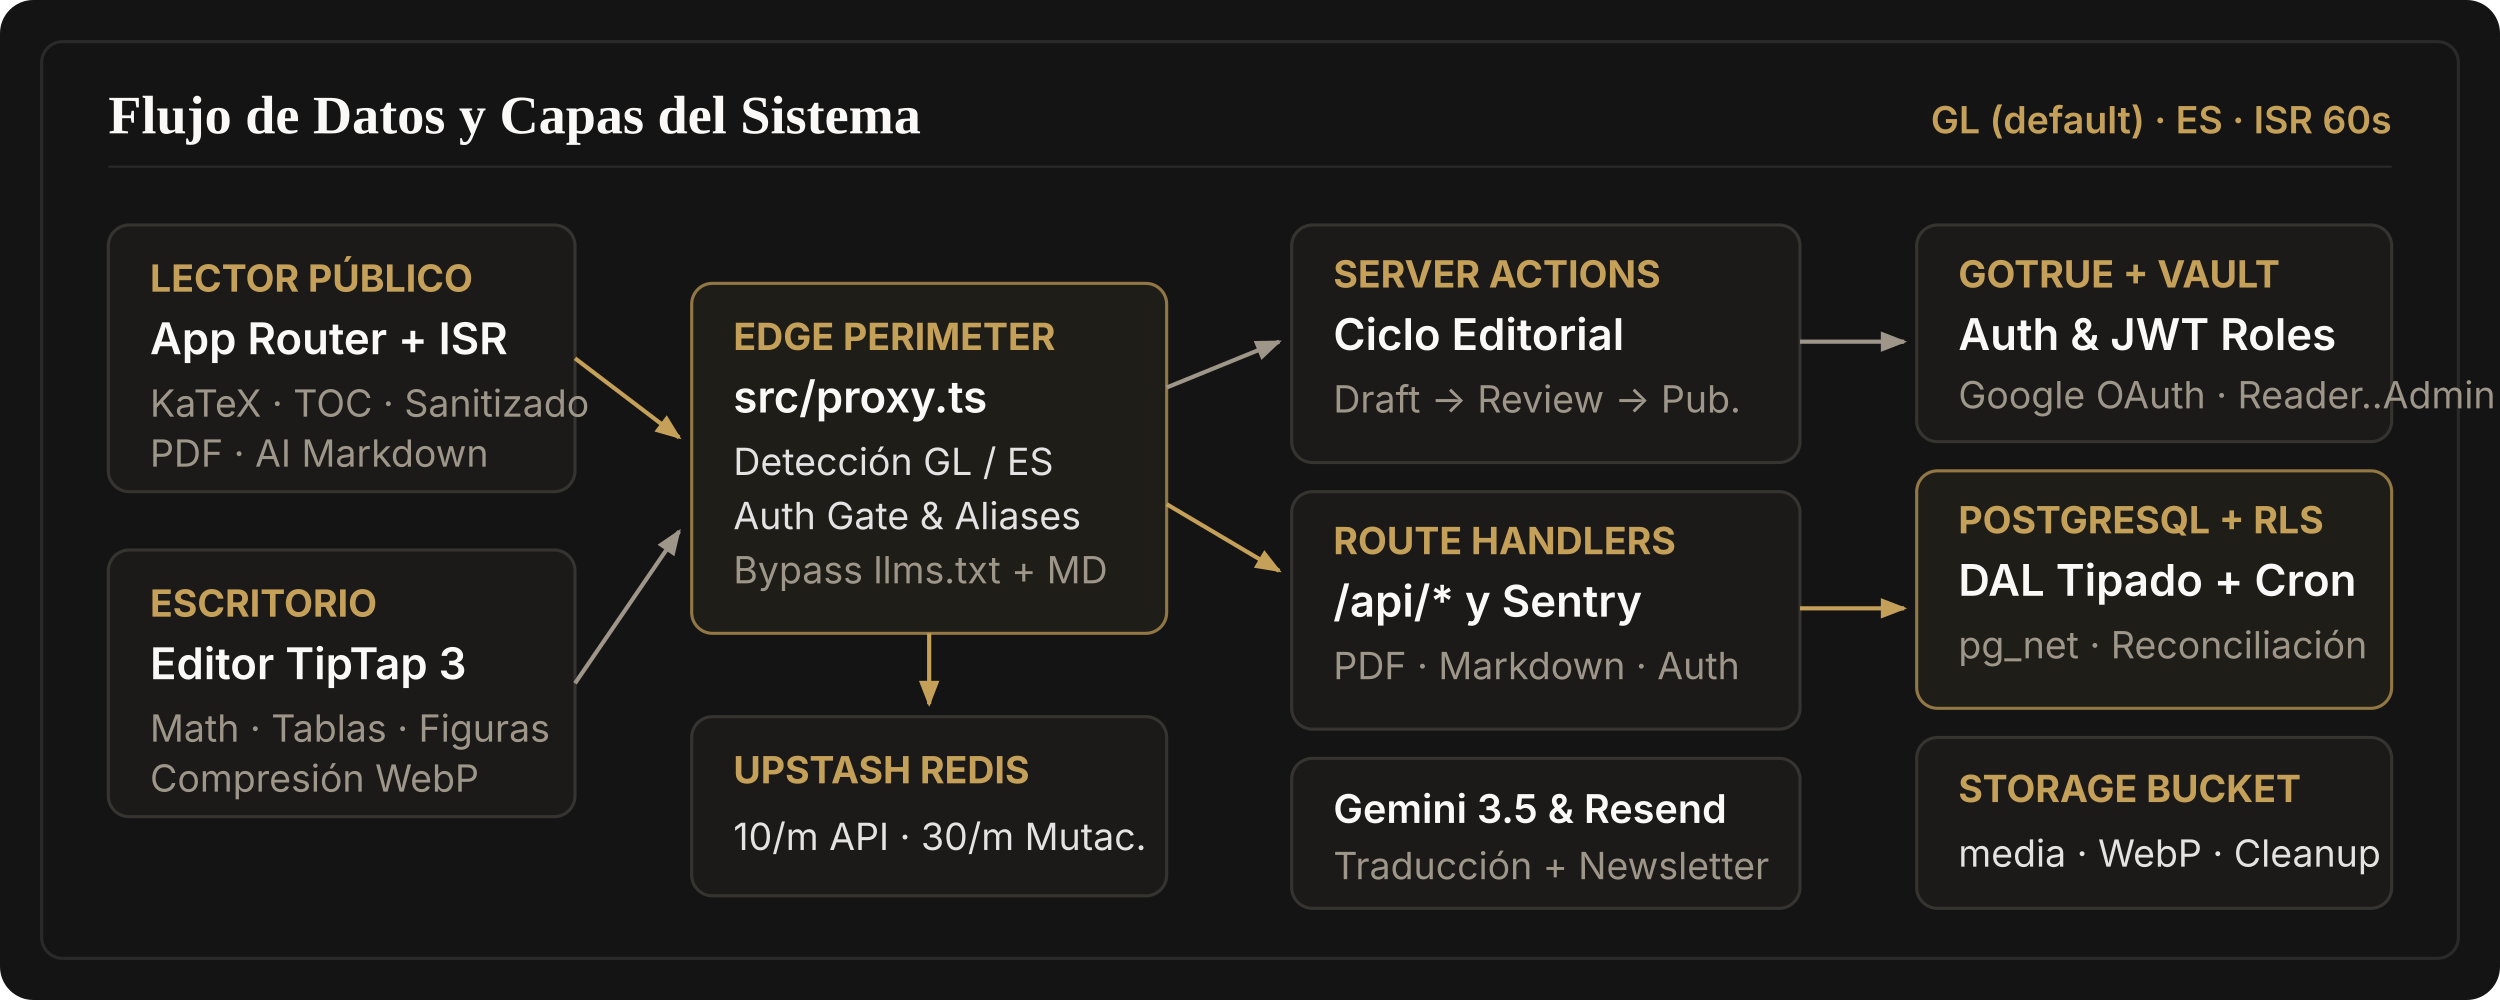
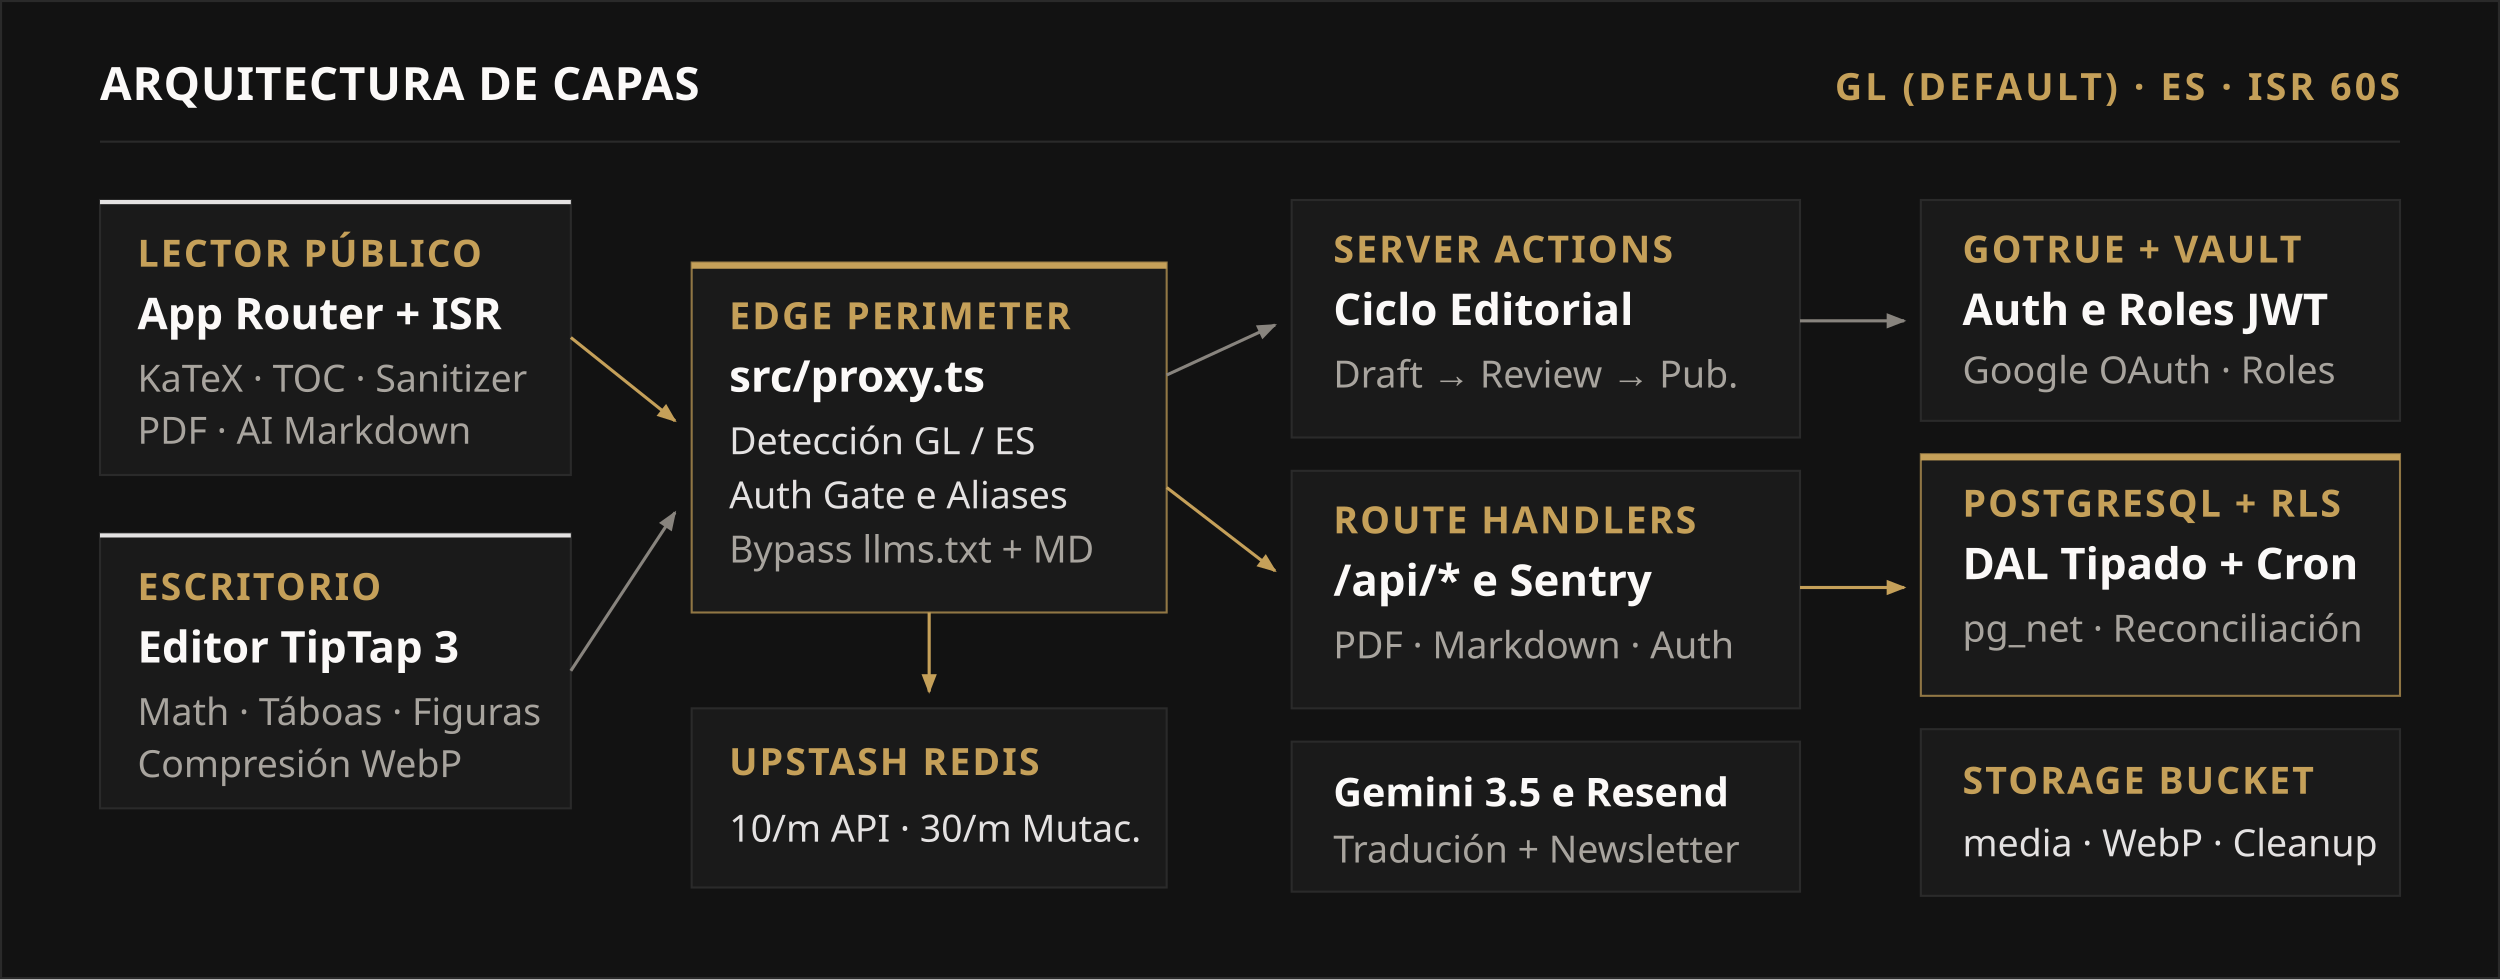
- <svg xmlns="http://www.w3.org/2000/svg" viewBox="0 0 1200 480" role="img" aria-labelledby="arch-title arch-desc">
+ <svg xmlns="http://www.w3.org/2000/svg" viewBox="0 0 1200 470" role="img" aria-labelledby="arch-title arch-desc">
  <defs>
    <marker id="arrowGold" viewBox="0 0 10 10" refX="8" refY="5" markerWidth="7" markerHeight="7" orient="auto-start-reverse">
-       <path d="M 0 1.5 L 9 5 L 0 8.5 z" fill="#C5A059" />
+       <path d="M 0 1.5 L 9 5 L 0 8.5 z" fill="#c5a059" />
    </marker>
    <marker id="arrowMuted" viewBox="0 0 10 10" refX="8" refY="5" markerWidth="7" markerHeight="7" orient="auto-start-reverse">
-       <path d="M 0 1.5 L 9 5 L 0 8.5 z" fill="#9E9689" />
+       <path d="M 0 1.5 L 9 5 L 0 8.5 z" fill="#88847e" />
    </marker>
  </defs>
-   <rect width="1200" height="480" rx="16" fill="#141414" />
-   <rect x="20" y="20" width="1160" height="440" rx="10" fill="none" stroke="#2A2A2A" stroke-width="1.5" />
-   <text x="52" y="64" fill="#FBF9F8" font-family="Georgia, 'Times New Roman', serif" font-size="26" font-weight="700">Flujo de Datos y Capas del Sistema</text>
-   <text x="1148" y="64" text-anchor="end" fill="#C5A059" font-family="-apple-system, BlinkMacSystemFont, 'Segoe UI', sans-serif" font-size="18" font-weight="600">GL (default) · ES · ISR 60s</text>
-   <line x1="52" y1="80" x2="1148" y2="80" stroke="#2A2A2A" stroke-width="1" />
-   <rect x="52" y="108" width="224" height="128" rx="10" fill="#1B1A18" stroke="#363430" stroke-width="1.5" />
-   <text x="72" y="140" fill="#C5A059" font-family="-apple-system, BlinkMacSystemFont, 'Segoe UI', sans-serif" font-size="18" font-weight="700">LECTOR PÚBLICO</text>
-   <text x="72" y="170" fill="#FBF9F8" font-family="-apple-system, BlinkMacSystemFont, 'Segoe UI', sans-serif" font-size="21" font-weight="600">App Router + ISR</text>
-   <text x="72" y="200" fill="#9E9689" font-family="-apple-system, BlinkMacSystemFont, 'Segoe UI', sans-serif" font-size="18">KaTeX · TOC · Sanitizado</text>
-   <text x="72" y="224" fill="#9E9689" font-family="-apple-system, BlinkMacSystemFont, 'Segoe UI', sans-serif" font-size="18">PDF · AI Markdown</text>
-   <rect x="52" y="264" width="224" height="128" rx="10" fill="#1B1A18" stroke="#363430" stroke-width="1.5" />
-   <text x="72" y="296" fill="#C5A059" font-family="-apple-system, BlinkMacSystemFont, 'Segoe UI', sans-serif" font-size="18" font-weight="700">ESCRITORIO</text>
-   <text x="72" y="326" fill="#FBF9F8" font-family="-apple-system, BlinkMacSystemFont, 'Segoe UI', sans-serif" font-size="21" font-weight="600">Editor TipTap 3</text>
-   <text x="72" y="356" fill="#9E9689" font-family="-apple-system, BlinkMacSystemFont, 'Segoe UI', sans-serif" font-size="18">Math · Tablas · Figuras</text>
-   <text x="72" y="380" fill="#9E9689" font-family="-apple-system, BlinkMacSystemFont, 'Segoe UI', sans-serif" font-size="18">Compresión WebP</text>
-   <line x1="276" y1="172" x2="326" y2="210" stroke="#C5A059" stroke-width="2" marker-end="url(#arrowGold)" />
-   <line x1="276" y1="328" x2="326" y2="255" stroke="#9E9689" stroke-width="2" marker-end="url(#arrowMuted)" />
-   <rect x="332" y="136" width="228" height="168" rx="10" fill="#1F1D18" stroke="#C5A059" stroke-opacity="0.7" stroke-width="1.5" />
-   <text x="352" y="168" fill="#C5A059" font-family="-apple-system, BlinkMacSystemFont, 'Segoe UI', sans-serif" font-size="18" font-weight="700">EDGE PERIMETER</text>
-   <text x="352" y="198" fill="#FBF9F8" font-family="-apple-system, BlinkMacSystemFont, 'Segoe UI', sans-serif" font-size="21" font-weight="600">src/proxy.ts</text>
-   <text x="352" y="228" fill="#E4E2E2" font-family="-apple-system, BlinkMacSystemFont, 'Segoe UI', sans-serif" font-size="18">Detección GL / ES</text>
-   <text x="352" y="254" fill="#E4E2E2" font-family="-apple-system, BlinkMacSystemFont, 'Segoe UI', sans-serif" font-size="18">Auth Gate &amp; Aliases</text>
-   <text x="352" y="280" fill="#9E9689" font-family="-apple-system, BlinkMacSystemFont, 'Segoe UI', sans-serif" font-size="18">Bypass llms.txt + MD</text>
-   <line x1="446" y1="304" x2="446" y2="338" stroke="#C5A059" stroke-width="2" marker-end="url(#arrowGold)" />
-   <rect x="332" y="344" width="228" height="86" rx="10" fill="#1B1A18" stroke="#363430" stroke-width="1.5" />
-   <text x="352" y="376" fill="#C5A059" font-family="-apple-system, BlinkMacSystemFont, 'Segoe UI', sans-serif" font-size="18" font-weight="700">UPSTASH REDIS</text>
-   <text x="352" y="408" fill="#E4E2E2" font-family="-apple-system, BlinkMacSystemFont, 'Segoe UI', sans-serif" font-size="18">10/m API · 30/m Mutac.</text>
-   <line x1="560" y1="186" x2="614" y2="164" stroke="#9E9689" stroke-width="2" marker-end="url(#arrowMuted)" />
-   <line x1="560" y1="242" x2="614" y2="274" stroke="#C5A059" stroke-width="2" marker-end="url(#arrowGold)" />
-   <rect x="620" y="108" width="244" height="114" rx="10" fill="#1B1A18" stroke="#363430" stroke-width="1.5" />
-   <text x="640" y="138" fill="#C5A059" font-family="-apple-system, BlinkMacSystemFont, 'Segoe UI', sans-serif" font-size="18" font-weight="700">SERVER ACTIONS</text>
-   <text x="640" y="168" fill="#FBF9F8" font-family="-apple-system, BlinkMacSystemFont, 'Segoe UI', sans-serif" font-size="21" font-weight="600">Ciclo Editorial</text>
-   <text x="640" y="198" fill="#9E9689" font-family="-apple-system, BlinkMacSystemFont, 'Segoe UI', sans-serif" font-size="18">Draft → Review → Pub.</text>
-   <rect x="620" y="236" width="244" height="114" rx="10" fill="#1B1A18" stroke="#363430" stroke-width="1.5" />
-   <text x="640" y="266" fill="#C5A059" font-family="-apple-system, BlinkMacSystemFont, 'Segoe UI', sans-serif" font-size="18" font-weight="700">ROUTE HANDLERS</text>
-   <text x="640" y="296" fill="#FBF9F8" font-family="-apple-system, BlinkMacSystemFont, 'Segoe UI', sans-serif" font-size="21" font-weight="600">/api/* y Sentry</text>
-   <text x="640" y="326" fill="#9E9689" font-family="-apple-system, BlinkMacSystemFont, 'Segoe UI', sans-serif" font-size="18">PDF · Markdown · Auth</text>
-   <rect x="620" y="364" width="244" height="72" rx="10" fill="#1B1A18" stroke="#363430" stroke-width="1.5" />
-   <text x="640" y="395" fill="#FBF9F8" font-family="-apple-system, BlinkMacSystemFont, 'Segoe UI', sans-serif" font-size="19" font-weight="600">Gemini 3.5 &amp; Resend</text>
-   <text x="640" y="422" fill="#9E9689" font-family="-apple-system, BlinkMacSystemFont, 'Segoe UI', sans-serif" font-size="18">Traducción + Newsletter</text>
-   <line x1="864" y1="164" x2="914" y2="164" stroke="#9E9689" stroke-width="2" marker-end="url(#arrowMuted)" />
-   <line x1="864" y1="292" x2="914" y2="292" stroke="#C5A059" stroke-width="2" marker-end="url(#arrowGold)" />
-   <rect x="920" y="108" width="228" height="104" rx="10" fill="#1B1A18" stroke="#363430" stroke-width="1.5" />
-   <text x="940" y="138" fill="#C5A059" font-family="-apple-system, BlinkMacSystemFont, 'Segoe UI', sans-serif" font-size="18" font-weight="700">GOTRUE + VAULT</text>
-   <text x="940" y="168" fill="#FBF9F8" font-family="-apple-system, BlinkMacSystemFont, 'Segoe UI', sans-serif" font-size="21" font-weight="600">Auth &amp; JWT Roles</text>
-   <text x="940" y="196" fill="#9E9689" font-family="-apple-system, BlinkMacSystemFont, 'Segoe UI', sans-serif" font-size="18">Google OAuth · Reader..Admin</text>
-   <rect x="920" y="226" width="228" height="114" rx="10" fill="#1F1D18" stroke="#C5A059" stroke-opacity="0.7" stroke-width="1.5" />
-   <text x="940" y="256" fill="#C5A059" font-family="-apple-system, BlinkMacSystemFont, 'Segoe UI', sans-serif" font-size="18" font-weight="700">POSTGRESQL + RLS</text>
-   <text x="940" y="286" fill="#FBF9F8" font-family="-apple-system, BlinkMacSystemFont, 'Segoe UI', sans-serif" font-size="21" font-weight="600">DAL Tipado + Cron</text>
-   <text x="940" y="316" fill="#9E9689" font-family="-apple-system, BlinkMacSystemFont, 'Segoe UI', sans-serif" font-size="18">pg_net · Reconciliación</text>
-   <rect x="920" y="354" width="228" height="82" rx="10" fill="#1B1A18" stroke="#363430" stroke-width="1.5" />
-   <text x="940" y="385" fill="#C5A059" font-family="-apple-system, BlinkMacSystemFont, 'Segoe UI', sans-serif" font-size="18" font-weight="700">STORAGE BUCKET</text>
-   <text x="940" y="416" fill="#E4E2E2" font-family="-apple-system, BlinkMacSystemFont, 'Segoe UI', sans-serif" font-size="18">media · WebP · Cleanup</text>
+   <rect width="1200" height="470" fill="#121212" />
+   <rect x="0.5" y="0.5" width="1199" height="469" fill="none" stroke="#2a2a2a" stroke-width="1" />
+   <text x="48" y="48" fill="#fbf9f8" font-family="-apple-system, BlinkMacSystemFont, 'Segoe UI', 'Noto Sans', 'Liberation Sans', sans-serif" font-size="22" font-weight="700" letter-spacing="0.4">ARQUITECTURA DE CAPAS</text>
+   <text x="1152" y="48" text-anchor="end" fill="#c5a059" font-family="-apple-system, BlinkMacSystemFont, 'Segoe UI', 'Noto Sans', 'Liberation Sans', sans-serif" font-size="18" font-weight="600" letter-spacing="1.5">GL (DEFAULT) · ES · ISR 60S</text>
+   <line x1="48" y1="68" x2="1152" y2="68" stroke="#2a2a2a" stroke-width="1" />
+   <rect x="48" y="96" width="226" height="132" fill="#1a1a1a" stroke="#2a2a2a" stroke-width="1" />
+   <rect x="48" y="96" width="226" height="2" fill="#e4e2e2" />
+   <text x="66" y="128" fill="#c5a059" font-family="-apple-system, BlinkMacSystemFont, 'Segoe UI', 'Noto Sans', 'Liberation Sans', sans-serif" font-size="18" font-weight="600" letter-spacing="1">LECTOR PÚBLICO</text>
+   <text x="66" y="158" fill="#fbf9f8" font-family="-apple-system, BlinkMacSystemFont, 'Segoe UI', 'Noto Sans', 'Liberation Sans', sans-serif" font-size="21" font-weight="700">App Router + ISR</text>
+   <text x="66" y="188" fill="#a8a49e" font-family="-apple-system, BlinkMacSystemFont, 'Segoe UI', 'Noto Sans', 'Liberation Sans', sans-serif" font-size="18">KaTeX · TOC · Sanitizer</text>
+   <text x="66" y="213" fill="#a8a49e" font-family="-apple-system, BlinkMacSystemFont, 'Segoe UI', 'Noto Sans', 'Liberation Sans', sans-serif" font-size="18">PDF · AI Markdown</text>
+   <rect x="48" y="256" width="226" height="132" fill="#1a1a1a" stroke="#2a2a2a" stroke-width="1" />
+   <rect x="48" y="256" width="226" height="2" fill="#e4e2e2" />
+   <text x="66" y="288" fill="#c5a059" font-family="-apple-system, BlinkMacSystemFont, 'Segoe UI', 'Noto Sans', 'Liberation Sans', sans-serif" font-size="18" font-weight="600" letter-spacing="1">ESCRITORIO</text>
+   <text x="66" y="318" fill="#fbf9f8" font-family="-apple-system, BlinkMacSystemFont, 'Segoe UI', 'Noto Sans', 'Liberation Sans', sans-serif" font-size="21" font-weight="700">Editor TipTap 3</text>
+   <text x="66" y="348" fill="#a8a49e" font-family="-apple-system, BlinkMacSystemFont, 'Segoe UI', 'Noto Sans', 'Liberation Sans', sans-serif" font-size="18">Math · Táboas · Figuras</text>
+   <text x="66" y="373" fill="#a8a49e" font-family="-apple-system, BlinkMacSystemFont, 'Segoe UI', 'Noto Sans', 'Liberation Sans', sans-serif" font-size="18">Compresión WebP</text>
+   <line x1="274" y1="162" x2="324" y2="202" stroke="#c5a059" stroke-width="1.5" marker-end="url(#arrowGold)" />
+   <line x1="274" y1="322" x2="324" y2="246" stroke="#88847e" stroke-width="1.5" marker-end="url(#arrowMuted)" />
+   <rect x="332" y="126" width="228" height="168" fill="#1a1a1a" stroke="#c5a059" stroke-opacity="0.7" stroke-width="1" />
+   <rect x="332" y="126" width="228" height="3" fill="#c5a059" />
+   <text x="350" y="158" fill="#c5a059" font-family="-apple-system, BlinkMacSystemFont, 'Segoe UI', 'Noto Sans', 'Liberation Sans', sans-serif" font-size="18" font-weight="600" letter-spacing="1">EDGE PERIMETER</text>
+   <text x="350" y="188" fill="#fbf9f8" font-family="-apple-system, BlinkMacSystemFont, 'Segoe UI', 'Noto Sans', 'Liberation Sans', sans-serif" font-size="21" font-weight="700">src/proxy.ts</text>
+   <text x="350" y="218" fill="#e4e2e2" font-family="-apple-system, BlinkMacSystemFont, 'Segoe UI', 'Noto Sans', 'Liberation Sans', sans-serif" font-size="18">Detección GL / ES</text>
+   <text x="350" y="244" fill="#e4e2e2" font-family="-apple-system, BlinkMacSystemFont, 'Segoe UI', 'Noto Sans', 'Liberation Sans', sans-serif" font-size="18">Auth Gate e Aliases</text>
+   <text x="350" y="270" fill="#a8a49e" font-family="-apple-system, BlinkMacSystemFont, 'Segoe UI', 'Noto Sans', 'Liberation Sans', sans-serif" font-size="18">Bypass llms.txt + MD</text>
+   <line x1="446" y1="294" x2="446" y2="332" stroke="#c5a059" stroke-width="1.5" marker-end="url(#arrowGold)" />
+   <rect x="332" y="340" width="228" height="86" fill="#1a1a1a" stroke="#2a2a2a" stroke-width="1" />
+   <text x="350" y="372" fill="#c5a059" font-family="-apple-system, BlinkMacSystemFont, 'Segoe UI', 'Noto Sans', 'Liberation Sans', sans-serif" font-size="18" font-weight="600" letter-spacing="1">UPSTASH REDIS</text>
+   <text x="350" y="404" fill="#e4e2e2" font-family="-apple-system, BlinkMacSystemFont, 'Segoe UI', 'Noto Sans', 'Liberation Sans', sans-serif" font-size="18">10/m API · 30/m Mutac.</text>
+   <line x1="560" y1="180" x2="612" y2="156" stroke="#88847e" stroke-width="1.5" marker-end="url(#arrowMuted)" />
+   <line x1="560" y1="234" x2="612" y2="274" stroke="#c5a059" stroke-width="1.5" marker-end="url(#arrowGold)" />
+   <rect x="620" y="96" width="244" height="114" fill="#1a1a1a" stroke="#2a2a2a" stroke-width="1" />
+   <text x="640" y="126" fill="#c5a059" font-family="-apple-system, BlinkMacSystemFont, 'Segoe UI', 'Noto Sans', 'Liberation Sans', sans-serif" font-size="18" font-weight="600" letter-spacing="1">SERVER ACTIONS</text>
+   <text x="640" y="156" fill="#fbf9f8" font-family="-apple-system, BlinkMacSystemFont, 'Segoe UI', 'Noto Sans', 'Liberation Sans', sans-serif" font-size="21" font-weight="700">Ciclo Editorial</text>
+   <text x="640" y="186" fill="#a8a49e" font-family="-apple-system, BlinkMacSystemFont, 'Segoe UI', 'Noto Sans', 'Liberation Sans', sans-serif" font-size="18">Draft → Review → Pub.</text>
+   <rect x="620" y="226" width="244" height="114" fill="#1a1a1a" stroke="#2a2a2a" stroke-width="1" />
+   <text x="640" y="256" fill="#c5a059" font-family="-apple-system, BlinkMacSystemFont, 'Segoe UI', 'Noto Sans', 'Liberation Sans', sans-serif" font-size="18" font-weight="600" letter-spacing="1">ROUTE HANDLERS</text>
+   <text x="640" y="286" fill="#fbf9f8" font-family="-apple-system, BlinkMacSystemFont, 'Segoe UI', 'Noto Sans', 'Liberation Sans', sans-serif" font-size="21" font-weight="700">/api/* e Sentry</text>
+   <text x="640" y="316" fill="#a8a49e" font-family="-apple-system, BlinkMacSystemFont, 'Segoe UI', 'Noto Sans', 'Liberation Sans', sans-serif" font-size="18">PDF · Markdown · Auth</text>
+   <rect x="620" y="356" width="244" height="72" fill="#1a1a1a" stroke="#2a2a2a" stroke-width="1" />
+   <text x="640" y="387" fill="#fbf9f8" font-family="-apple-system, BlinkMacSystemFont, 'Segoe UI', 'Noto Sans', 'Liberation Sans', sans-serif" font-size="19" font-weight="700">Gemini 3.5 e Resend</text>
+   <text x="640" y="414" fill="#a8a49e" font-family="-apple-system, BlinkMacSystemFont, 'Segoe UI', 'Noto Sans', 'Liberation Sans', sans-serif" font-size="18">Tradución + Newsletter</text>
+   <line x1="864" y1="154" x2="914" y2="154" stroke="#88847e" stroke-width="1.5" marker-end="url(#arrowMuted)" />
+   <line x1="864" y1="282" x2="914" y2="282" stroke="#c5a059" stroke-width="1.5" marker-end="url(#arrowGold)" />
+   <rect x="922" y="96" width="230" height="106" fill="#1a1a1a" stroke="#2a2a2a" stroke-width="1" />
+   <text x="942" y="126" fill="#c5a059" font-family="-apple-system, BlinkMacSystemFont, 'Segoe UI', 'Noto Sans', 'Liberation Sans', sans-serif" font-size="18" font-weight="600" letter-spacing="1">GOTRUE + VAULT</text>
+   <text x="942" y="156" fill="#fbf9f8" font-family="-apple-system, BlinkMacSystemFont, 'Segoe UI', 'Noto Sans', 'Liberation Sans', sans-serif" font-size="21" font-weight="700">Auth e Roles JWT</text>
+   <text x="942" y="184" fill="#a8a49e" font-family="-apple-system, BlinkMacSystemFont, 'Segoe UI', 'Noto Sans', 'Liberation Sans', sans-serif" font-size="18">Google OAuth · Roles</text>
+   <rect x="922" y="218" width="230" height="116" fill="#1a1a1a" stroke="#c5a059" stroke-opacity="0.7" stroke-width="1" />
+   <rect x="922" y="218" width="230" height="3" fill="#c5a059" />
+   <text x="942" y="248" fill="#c5a059" font-family="-apple-system, BlinkMacSystemFont, 'Segoe UI', 'Noto Sans', 'Liberation Sans', sans-serif" font-size="18" font-weight="600" letter-spacing="1">POSTGRESQL + RLS</text>
+   <text x="942" y="278" fill="#fbf9f8" font-family="-apple-system, BlinkMacSystemFont, 'Segoe UI', 'Noto Sans', 'Liberation Sans', sans-serif" font-size="21" font-weight="700">DAL Tipado + Cron</text>
+   <text x="942" y="308" fill="#a8a49e" font-family="-apple-system, BlinkMacSystemFont, 'Segoe UI', 'Noto Sans', 'Liberation Sans', sans-serif" font-size="18">pg_net · Reconciliación</text>
+   <rect x="922" y="350" width="230" height="80" fill="#1a1a1a" stroke="#2a2a2a" stroke-width="1" />
+   <text x="942" y="381" fill="#c5a059" font-family="-apple-system, BlinkMacSystemFont, 'Segoe UI', 'Noto Sans', 'Liberation Sans', sans-serif" font-size="18" font-weight="600" letter-spacing="1">STORAGE BUCKET</text>
+   <text x="942" y="411" fill="#e4e2e2" font-family="-apple-system, BlinkMacSystemFont, 'Segoe UI', 'Noto Sans', 'Liberation Sans', sans-serif" font-size="18">media · WebP · Cleanup</text>
</svg>
